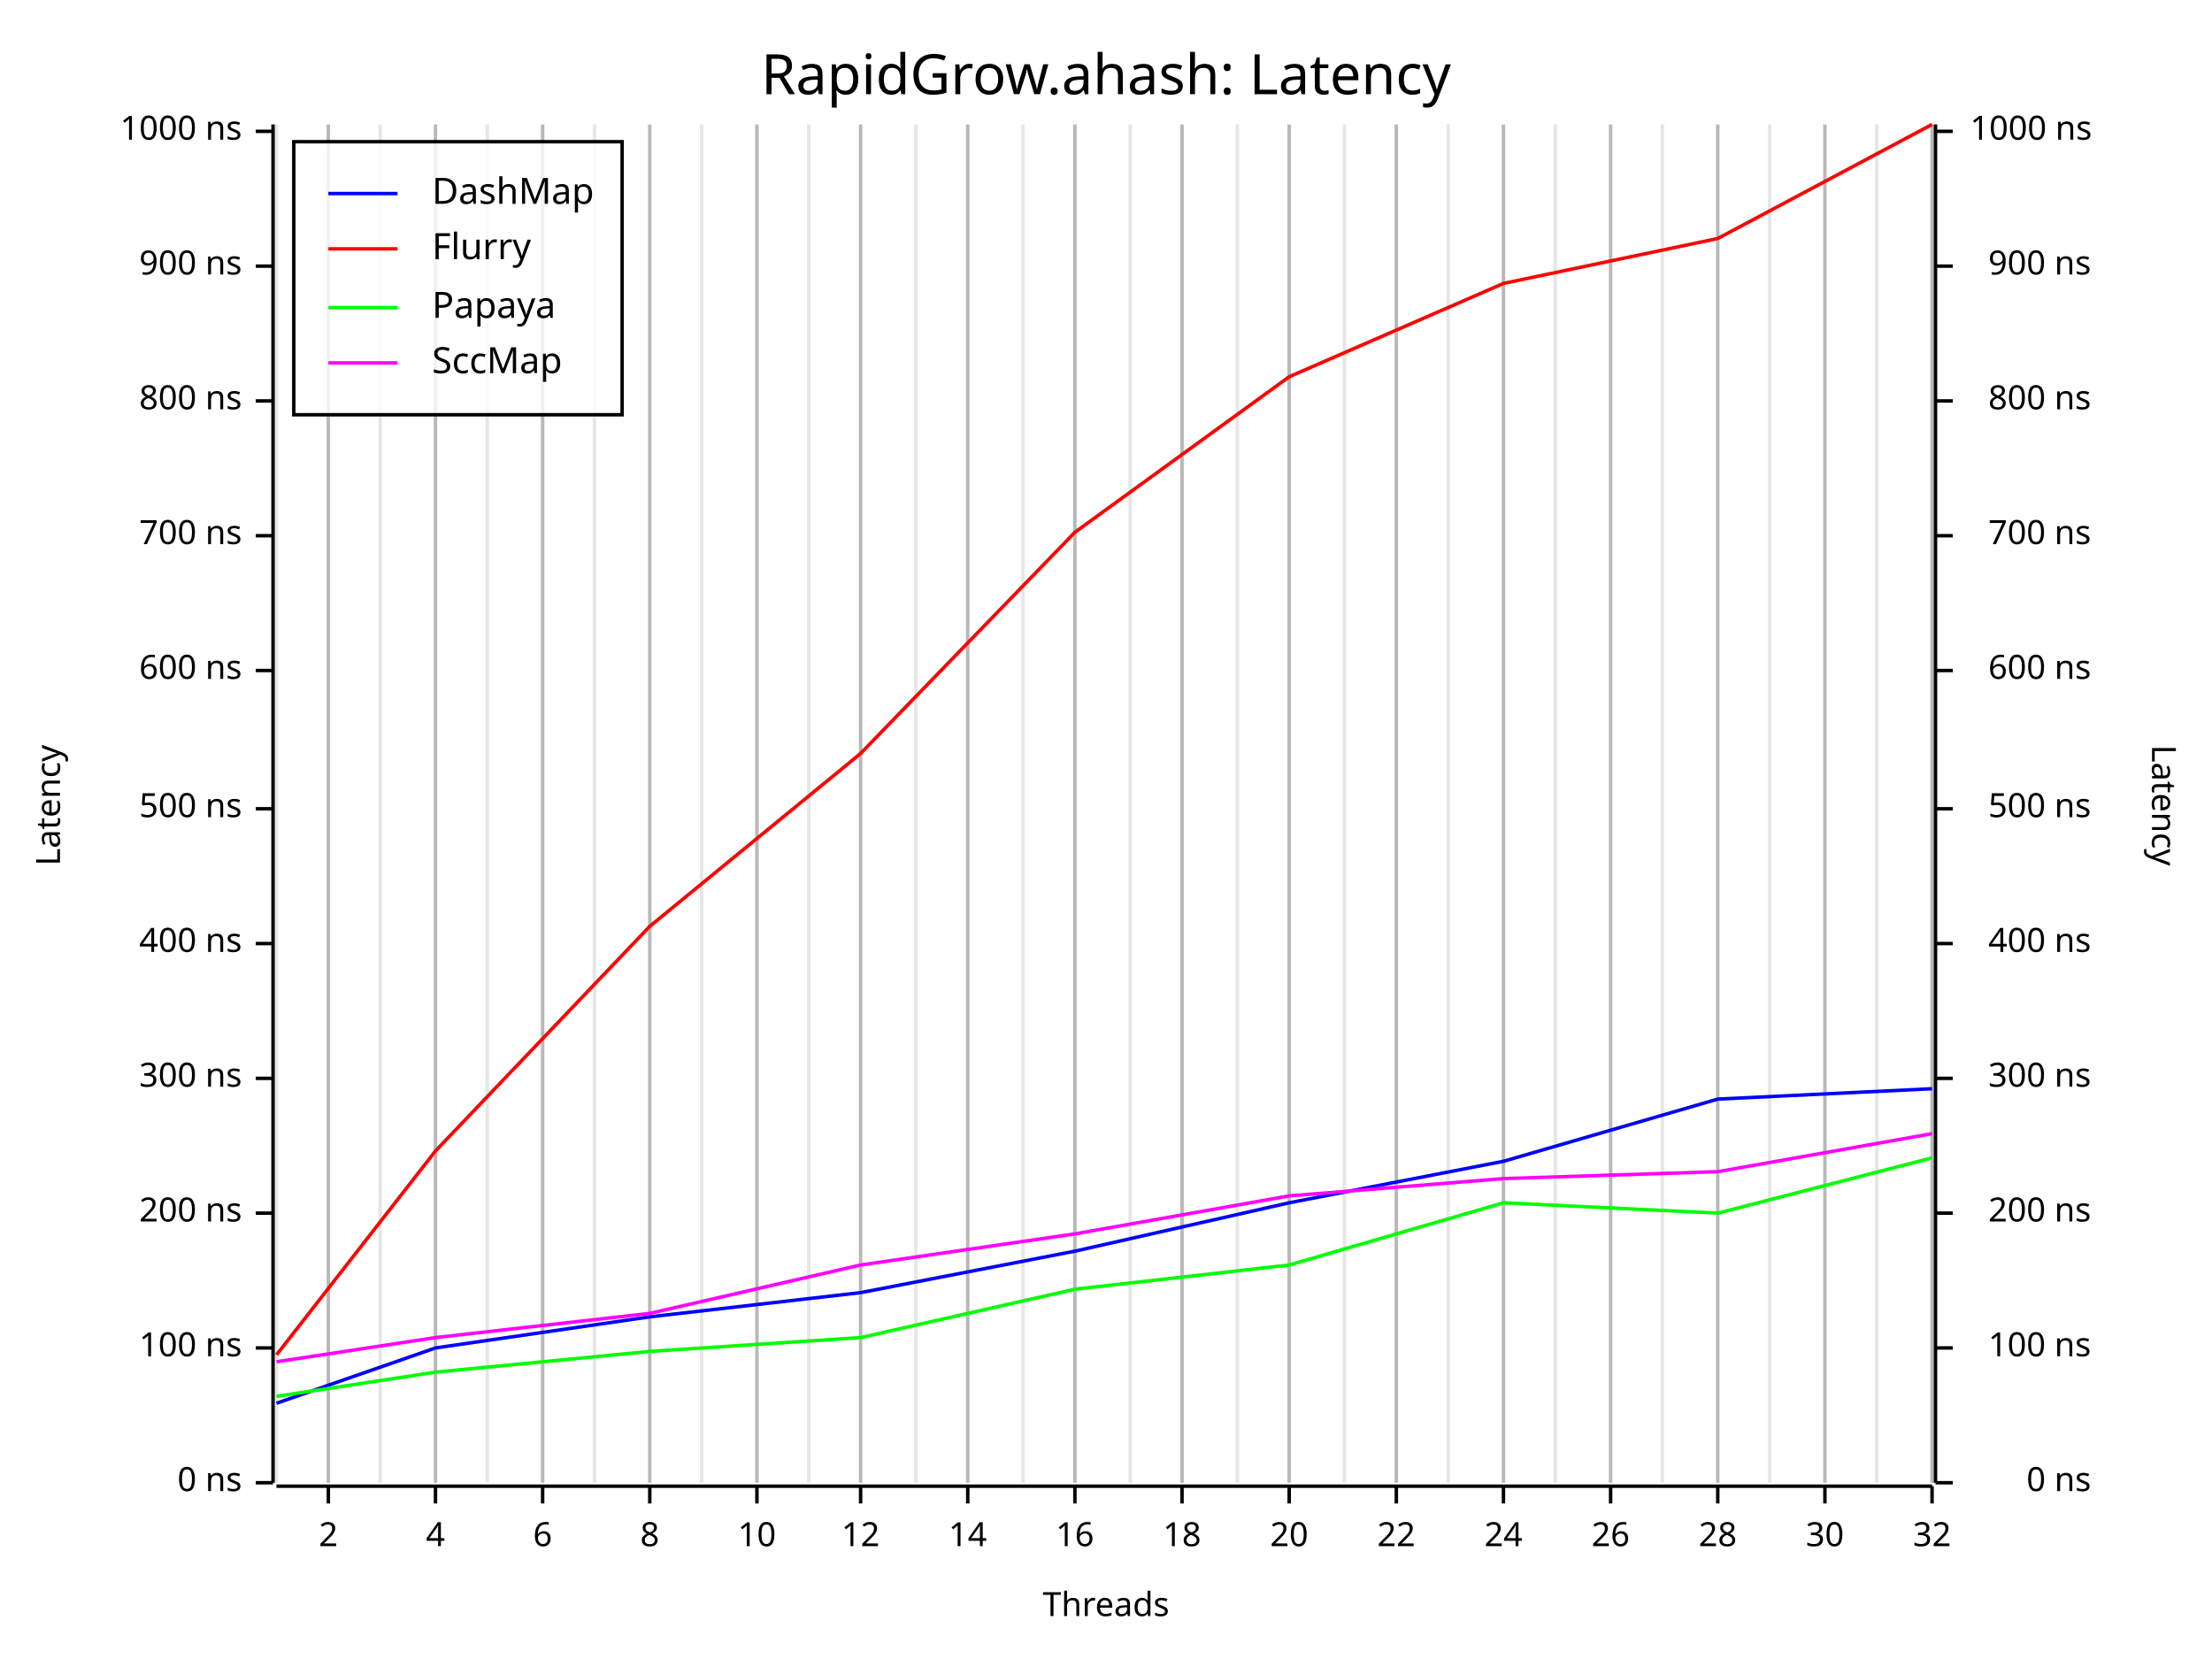
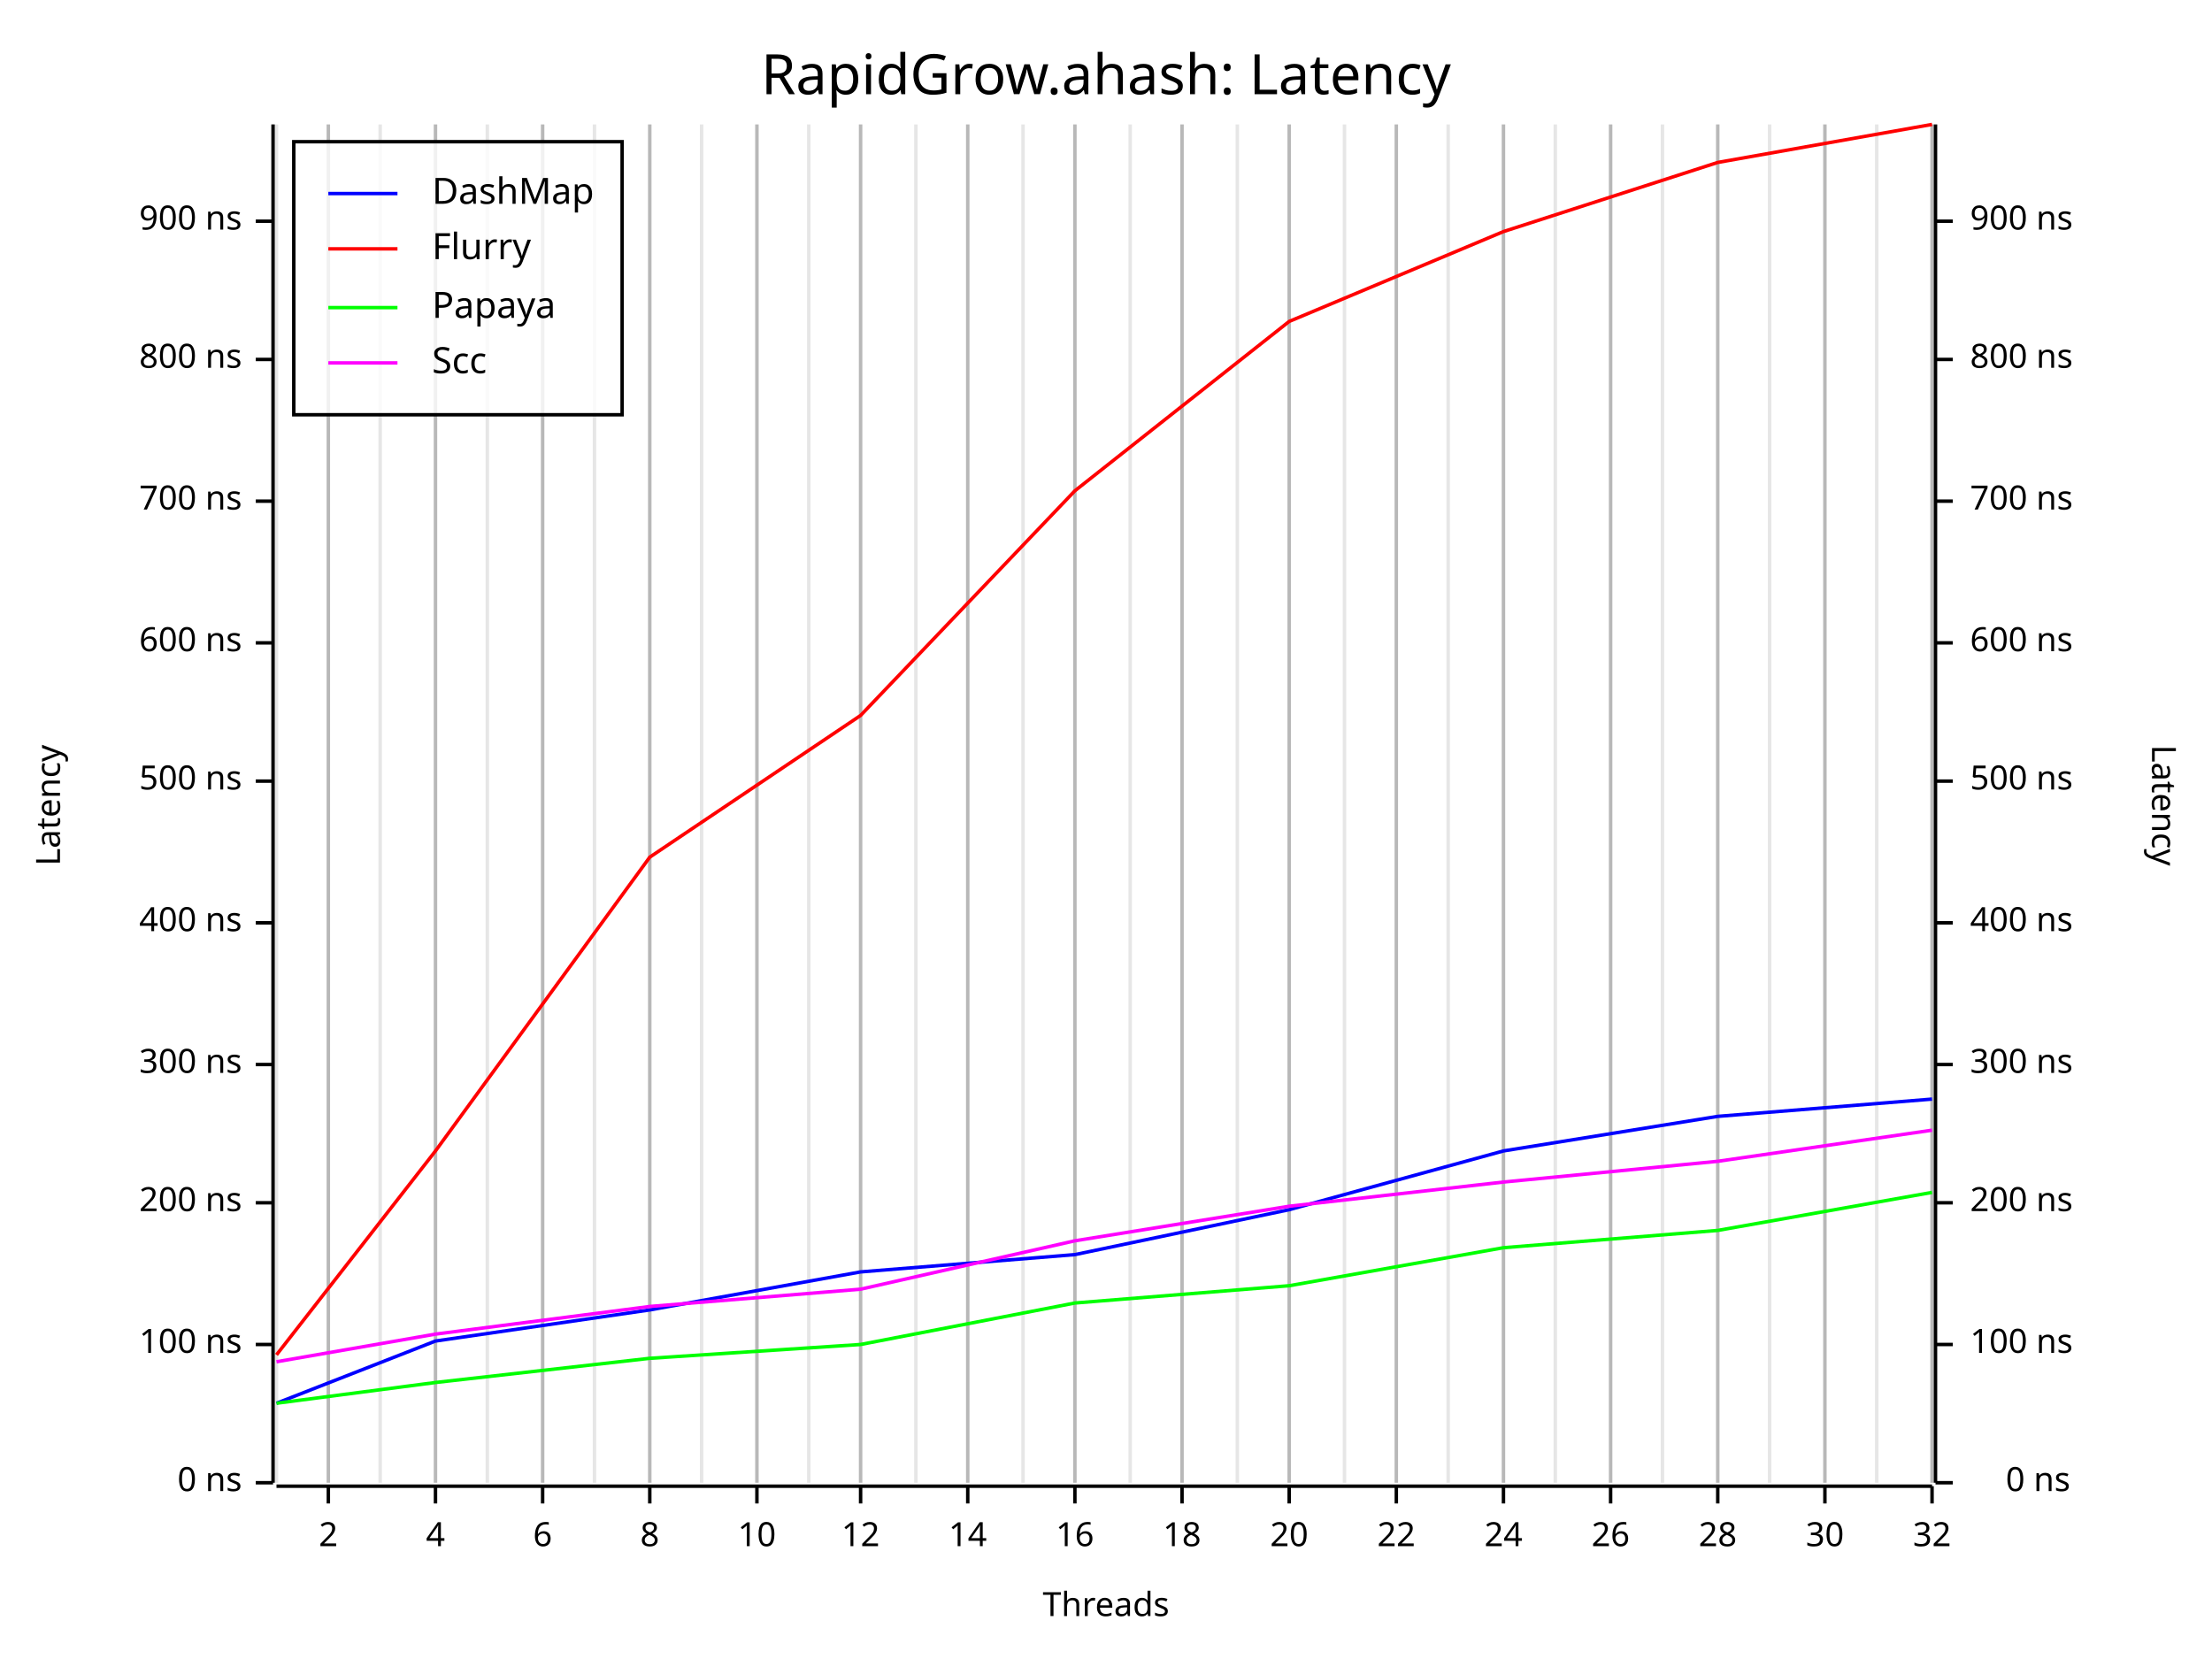
<svg xmlns="http://www.w3.org/2000/svg" width="640" height="480" viewBox="0 0 640 480">
  <rect x="0" y="0" width="640" height="480" opacity="1" fill="#FFFFFF" stroke="none" />
  <text x="320" y="15" dy="0.76em" text-anchor="middle" font-family="Fira Code" font-size="16.129" opacity="1" fill="#000000">
RapidGrow.ahash: Latency
</text>
  <line opacity="0.1" stroke="#000000" stroke-width="1" x1="80" y1="429" x2="80" y2="36" />
  <line opacity="0.1" stroke="#000000" stroke-width="1" x1="95" y1="429" x2="95" y2="36" />
  <line opacity="0.1" stroke="#000000" stroke-width="1" x1="110" y1="429" x2="110" y2="36" />
  <line opacity="0.1" stroke="#000000" stroke-width="1" x1="126" y1="429" x2="126" y2="36" />
  <line opacity="0.1" stroke="#000000" stroke-width="1" x1="141" y1="429" x2="141" y2="36" />
  <line opacity="0.1" stroke="#000000" stroke-width="1" x1="157" y1="429" x2="157" y2="36" />
  <line opacity="0.1" stroke="#000000" stroke-width="1" x1="172" y1="429" x2="172" y2="36" />
  <line opacity="0.1" stroke="#000000" stroke-width="1" x1="188" y1="429" x2="188" y2="36" />
  <line opacity="0.1" stroke="#000000" stroke-width="1" x1="203" y1="429" x2="203" y2="36" />
  <line opacity="0.1" stroke="#000000" stroke-width="1" x1="219" y1="429" x2="219" y2="36" />
  <line opacity="0.1" stroke="#000000" stroke-width="1" x1="234" y1="429" x2="234" y2="36" />
  <line opacity="0.1" stroke="#000000" stroke-width="1" x1="249" y1="429" x2="249" y2="36" />
  <line opacity="0.1" stroke="#000000" stroke-width="1" x1="265" y1="429" x2="265" y2="36" />
  <line opacity="0.1" stroke="#000000" stroke-width="1" x1="280" y1="429" x2="280" y2="36" />
  <line opacity="0.1" stroke="#000000" stroke-width="1" x1="296" y1="429" x2="296" y2="36" />
  <line opacity="0.1" stroke="#000000" stroke-width="1" x1="311" y1="429" x2="311" y2="36" />
  <line opacity="0.1" stroke="#000000" stroke-width="1" x1="327" y1="429" x2="327" y2="36" />
  <line opacity="0.1" stroke="#000000" stroke-width="1" x1="342" y1="429" x2="342" y2="36" />
  <line opacity="0.1" stroke="#000000" stroke-width="1" x1="358" y1="429" x2="358" y2="36" />
  <line opacity="0.1" stroke="#000000" stroke-width="1" x1="373" y1="429" x2="373" y2="36" />
  <line opacity="0.1" stroke="#000000" stroke-width="1" x1="389" y1="429" x2="389" y2="36" />
  <line opacity="0.1" stroke="#000000" stroke-width="1" x1="404" y1="429" x2="404" y2="36" />
  <line opacity="0.1" stroke="#000000" stroke-width="1" x1="419" y1="429" x2="419" y2="36" />
  <line opacity="0.1" stroke="#000000" stroke-width="1" x1="435" y1="429" x2="435" y2="36" />
  <line opacity="0.1" stroke="#000000" stroke-width="1" x1="450" y1="429" x2="450" y2="36" />
  <line opacity="0.1" stroke="#000000" stroke-width="1" x1="466" y1="429" x2="466" y2="36" />
  <line opacity="0.1" stroke="#000000" stroke-width="1" x1="481" y1="429" x2="481" y2="36" />
  <line opacity="0.1" stroke="#000000" stroke-width="1" x1="497" y1="429" x2="497" y2="36" />
  <line opacity="0.1" stroke="#000000" stroke-width="1" x1="512" y1="429" x2="512" y2="36" />
  <line opacity="0.1" stroke="#000000" stroke-width="1" x1="528" y1="429" x2="528" y2="36" />
  <line opacity="0.1" stroke="#000000" stroke-width="1" x1="543" y1="429" x2="543" y2="36" />
  <line opacity="0.1" stroke="#000000" stroke-width="1" x1="559" y1="429" x2="559" y2="36" />
  <text x="10" y="233" dy="0.76em" text-anchor="middle" font-family="sans-serif" font-size="9.677" opacity="1" fill="#000000" transform="rotate(270, 10, 233)">
Latency
</text>
  <text x="320" y="470" dy="-0.5ex" text-anchor="middle" font-family="sans-serif" font-size="9.677" opacity="1" fill="#000000">
Threads
</text>
  <text x="630" y="233" dy="0.76em" text-anchor="middle" font-family="sans-serif" font-size="9.677" opacity="1" fill="#000000" transform="rotate(90, 630, 233)">
Latency
</text>
  <line opacity="0.2" stroke="#000000" stroke-width="1" x1="95" y1="429" x2="95" y2="36" />
  <line opacity="0.2" stroke="#000000" stroke-width="1" x1="126" y1="429" x2="126" y2="36" />
  <line opacity="0.2" stroke="#000000" stroke-width="1" x1="157" y1="429" x2="157" y2="36" />
  <line opacity="0.2" stroke="#000000" stroke-width="1" x1="188" y1="429" x2="188" y2="36" />
  <line opacity="0.2" stroke="#000000" stroke-width="1" x1="219" y1="429" x2="219" y2="36" />
  <line opacity="0.2" stroke="#000000" stroke-width="1" x1="249" y1="429" x2="249" y2="36" />
  <line opacity="0.2" stroke="#000000" stroke-width="1" x1="280" y1="429" x2="280" y2="36" />
  <line opacity="0.2" stroke="#000000" stroke-width="1" x1="311" y1="429" x2="311" y2="36" />
  <line opacity="0.2" stroke="#000000" stroke-width="1" x1="342" y1="429" x2="342" y2="36" />
  <line opacity="0.2" stroke="#000000" stroke-width="1" x1="373" y1="429" x2="373" y2="36" />
  <line opacity="0.2" stroke="#000000" stroke-width="1" x1="404" y1="429" x2="404" y2="36" />
  <line opacity="0.2" stroke="#000000" stroke-width="1" x1="435" y1="429" x2="435" y2="36" />
  <line opacity="0.2" stroke="#000000" stroke-width="1" x1="466" y1="429" x2="466" y2="36" />
  <line opacity="0.2" stroke="#000000" stroke-width="1" x1="497" y1="429" x2="497" y2="36" />
  <line opacity="0.2" stroke="#000000" stroke-width="1" x1="528" y1="429" x2="528" y2="36" />
  <line opacity="0.2" stroke="#000000" stroke-width="1" x1="559" y1="429" x2="559" y2="36" />
  <polyline fill="none" opacity="1" stroke="#000000" stroke-width="1" points="79,36 79,429 " />
  <text x="70" y="429" dy="0.5ex" text-anchor="end" font-family="sans-serif" font-size="9.677" opacity="1" fill="#000000">
0 ns
</text>
  <polyline fill="none" opacity="1" stroke="#000000" stroke-width="1" points="74,429 79,429 " />
-   <text x="70" y="390" dy="0.5ex" text-anchor="end" font-family="sans-serif" font-size="9.677" opacity="1" fill="#000000">
+   <text x="70" y="389" dy="0.5ex" text-anchor="end" font-family="sans-serif" font-size="9.677" opacity="1" fill="#000000">
100 ns
</text>
-   <polyline fill="none" opacity="1" stroke="#000000" stroke-width="1" points="74,390 79,390 " />
-   <text x="70" y="351" dy="0.5ex" text-anchor="end" font-family="sans-serif" font-size="9.677" opacity="1" fill="#000000">
+   <polyline fill="none" opacity="1" stroke="#000000" stroke-width="1" points="74,389 79,389 " />
+   <text x="70" y="348" dy="0.5ex" text-anchor="end" font-family="sans-serif" font-size="9.677" opacity="1" fill="#000000">
200 ns
</text>
-   <polyline fill="none" opacity="1" stroke="#000000" stroke-width="1" points="74,351 79,351 " />
-   <text x="70" y="312" dy="0.5ex" text-anchor="end" font-family="sans-serif" font-size="9.677" opacity="1" fill="#000000">
+   <polyline fill="none" opacity="1" stroke="#000000" stroke-width="1" points="74,348 79,348 " />
+   <text x="70" y="308" dy="0.5ex" text-anchor="end" font-family="sans-serif" font-size="9.677" opacity="1" fill="#000000">
300 ns
</text>
-   <polyline fill="none" opacity="1" stroke="#000000" stroke-width="1" points="74,312 79,312 " />
-   <text x="70" y="273" dy="0.5ex" text-anchor="end" font-family="sans-serif" font-size="9.677" opacity="1" fill="#000000">
+   <polyline fill="none" opacity="1" stroke="#000000" stroke-width="1" points="74,308 79,308 " />
+   <text x="70" y="267" dy="0.5ex" text-anchor="end" font-family="sans-serif" font-size="9.677" opacity="1" fill="#000000">
400 ns
</text>
-   <polyline fill="none" opacity="1" stroke="#000000" stroke-width="1" points="74,273 79,273 " />
-   <text x="70" y="234" dy="0.5ex" text-anchor="end" font-family="sans-serif" font-size="9.677" opacity="1" fill="#000000">
+   <polyline fill="none" opacity="1" stroke="#000000" stroke-width="1" points="74,267 79,267 " />
+   <text x="70" y="226" dy="0.5ex" text-anchor="end" font-family="sans-serif" font-size="9.677" opacity="1" fill="#000000">
500 ns
</text>
-   <polyline fill="none" opacity="1" stroke="#000000" stroke-width="1" points="74,234 79,234 " />
-   <text x="70" y="194" dy="0.5ex" text-anchor="end" font-family="sans-serif" font-size="9.677" opacity="1" fill="#000000">
+   <polyline fill="none" opacity="1" stroke="#000000" stroke-width="1" points="74,226 79,226 " />
+   <text x="70" y="186" dy="0.5ex" text-anchor="end" font-family="sans-serif" font-size="9.677" opacity="1" fill="#000000">
600 ns
</text>
-   <polyline fill="none" opacity="1" stroke="#000000" stroke-width="1" points="74,194 79,194 " />
-   <text x="70" y="155" dy="0.5ex" text-anchor="end" font-family="sans-serif" font-size="9.677" opacity="1" fill="#000000">
+   <polyline fill="none" opacity="1" stroke="#000000" stroke-width="1" points="74,186 79,186 " />
+   <text x="70" y="145" dy="0.5ex" text-anchor="end" font-family="sans-serif" font-size="9.677" opacity="1" fill="#000000">
700 ns
</text>
-   <polyline fill="none" opacity="1" stroke="#000000" stroke-width="1" points="74,155 79,155 " />
-   <text x="70" y="116" dy="0.5ex" text-anchor="end" font-family="sans-serif" font-size="9.677" opacity="1" fill="#000000">
+   <polyline fill="none" opacity="1" stroke="#000000" stroke-width="1" points="74,145 79,145 " />
+   <text x="70" y="104" dy="0.5ex" text-anchor="end" font-family="sans-serif" font-size="9.677" opacity="1" fill="#000000">
800 ns
</text>
-   <polyline fill="none" opacity="1" stroke="#000000" stroke-width="1" points="74,116 79,116 " />
-   <text x="70" y="77" dy="0.5ex" text-anchor="end" font-family="sans-serif" font-size="9.677" opacity="1" fill="#000000">
+   <polyline fill="none" opacity="1" stroke="#000000" stroke-width="1" points="74,104 79,104 " />
+   <text x="70" y="64" dy="0.5ex" text-anchor="end" font-family="sans-serif" font-size="9.677" opacity="1" fill="#000000">
900 ns
</text>
-   <polyline fill="none" opacity="1" stroke="#000000" stroke-width="1" points="74,77 79,77 " />
-   <text x="70" y="38" dy="0.5ex" text-anchor="end" font-family="sans-serif" font-size="9.677" opacity="1" fill="#000000">
- 1000 ns
- </text>
-   <polyline fill="none" opacity="1" stroke="#000000" stroke-width="1" points="74,38 79,38 " />
+   <polyline fill="none" opacity="1" stroke="#000000" stroke-width="1" points="74,64 79,64 " />
  <polyline fill="none" opacity="1" stroke="#000000" stroke-width="1" points="80,430 559,430 " />
  <text x="95" y="440" dy="0.76em" text-anchor="middle" font-family="sans-serif" font-size="9.677" opacity="1" fill="#000000">
2
</text>
  <polyline fill="none" opacity="1" stroke="#000000" stroke-width="1" points="95,430 95,435 " />
  <text x="126" y="440" dy="0.76em" text-anchor="middle" font-family="sans-serif" font-size="9.677" opacity="1" fill="#000000">
4
</text>
  <polyline fill="none" opacity="1" stroke="#000000" stroke-width="1" points="126,430 126,435 " />
  <text x="157" y="440" dy="0.76em" text-anchor="middle" font-family="sans-serif" font-size="9.677" opacity="1" fill="#000000">
6
</text>
  <polyline fill="none" opacity="1" stroke="#000000" stroke-width="1" points="157,430 157,435 " />
  <text x="188" y="440" dy="0.76em" text-anchor="middle" font-family="sans-serif" font-size="9.677" opacity="1" fill="#000000">
8
</text>
  <polyline fill="none" opacity="1" stroke="#000000" stroke-width="1" points="188,430 188,435 " />
  <text x="219" y="440" dy="0.76em" text-anchor="middle" font-family="sans-serif" font-size="9.677" opacity="1" fill="#000000">
10
</text>
  <polyline fill="none" opacity="1" stroke="#000000" stroke-width="1" points="219,430 219,435 " />
  <text x="249" y="440" dy="0.76em" text-anchor="middle" font-family="sans-serif" font-size="9.677" opacity="1" fill="#000000">
12
</text>
  <polyline fill="none" opacity="1" stroke="#000000" stroke-width="1" points="249,430 249,435 " />
  <text x="280" y="440" dy="0.76em" text-anchor="middle" font-family="sans-serif" font-size="9.677" opacity="1" fill="#000000">
14
</text>
  <polyline fill="none" opacity="1" stroke="#000000" stroke-width="1" points="280,430 280,435 " />
  <text x="311" y="440" dy="0.76em" text-anchor="middle" font-family="sans-serif" font-size="9.677" opacity="1" fill="#000000">
16
</text>
  <polyline fill="none" opacity="1" stroke="#000000" stroke-width="1" points="311,430 311,435 " />
  <text x="342" y="440" dy="0.76em" text-anchor="middle" font-family="sans-serif" font-size="9.677" opacity="1" fill="#000000">
18
</text>
  <polyline fill="none" opacity="1" stroke="#000000" stroke-width="1" points="342,430 342,435 " />
  <text x="373" y="440" dy="0.76em" text-anchor="middle" font-family="sans-serif" font-size="9.677" opacity="1" fill="#000000">
20
</text>
  <polyline fill="none" opacity="1" stroke="#000000" stroke-width="1" points="373,430 373,435 " />
  <text x="404" y="440" dy="0.76em" text-anchor="middle" font-family="sans-serif" font-size="9.677" opacity="1" fill="#000000">
22
</text>
  <polyline fill="none" opacity="1" stroke="#000000" stroke-width="1" points="404,430 404,435 " />
  <text x="435" y="440" dy="0.76em" text-anchor="middle" font-family="sans-serif" font-size="9.677" opacity="1" fill="#000000">
24
</text>
  <polyline fill="none" opacity="1" stroke="#000000" stroke-width="1" points="435,430 435,435 " />
  <text x="466" y="440" dy="0.76em" text-anchor="middle" font-family="sans-serif" font-size="9.677" opacity="1" fill="#000000">
26
</text>
  <polyline fill="none" opacity="1" stroke="#000000" stroke-width="1" points="466,430 466,435 " />
  <text x="497" y="440" dy="0.76em" text-anchor="middle" font-family="sans-serif" font-size="9.677" opacity="1" fill="#000000">
28
</text>
  <polyline fill="none" opacity="1" stroke="#000000" stroke-width="1" points="497,430 497,435 " />
  <text x="528" y="440" dy="0.76em" text-anchor="middle" font-family="sans-serif" font-size="9.677" opacity="1" fill="#000000">
30
</text>
  <polyline fill="none" opacity="1" stroke="#000000" stroke-width="1" points="528,430 528,435 " />
  <text x="559" y="440" dy="0.76em" text-anchor="middle" font-family="sans-serif" font-size="9.677" opacity="1" fill="#000000">
32
</text>
  <polyline fill="none" opacity="1" stroke="#000000" stroke-width="1" points="559,430 559,435 " />
  <polyline fill="none" opacity="1" stroke="#000000" stroke-width="1" points="560,36 560,429 " />
-   <text x="605" y="429" dy="0.5ex" text-anchor="end" font-family="sans-serif" font-size="9.677" opacity="1" fill="#000000">
+   <text x="599" y="429" dy="0.5ex" text-anchor="end" font-family="sans-serif" font-size="9.677" opacity="1" fill="#000000">
0 ns
</text>
  <polyline fill="none" opacity="1" stroke="#000000" stroke-width="1" points="560,429 565,429 " />
-   <text x="605" y="390" dy="0.5ex" text-anchor="end" font-family="sans-serif" font-size="9.677" opacity="1" fill="#000000">
+   <text x="570" y="389" dy="0.5ex" text-anchor="start" font-family="sans-serif" font-size="9.677" opacity="1" fill="#000000">
100 ns
</text>
-   <polyline fill="none" opacity="1" stroke="#000000" stroke-width="1" points="560,390 565,390 " />
-   <text x="605" y="351" dy="0.5ex" text-anchor="end" font-family="sans-serif" font-size="9.677" opacity="1" fill="#000000">
+   <polyline fill="none" opacity="1" stroke="#000000" stroke-width="1" points="560,389 565,389 " />
+   <text x="570" y="348" dy="0.5ex" text-anchor="start" font-family="sans-serif" font-size="9.677" opacity="1" fill="#000000">
200 ns
</text>
-   <polyline fill="none" opacity="1" stroke="#000000" stroke-width="1" points="560,351 565,351 " />
-   <text x="605" y="312" dy="0.5ex" text-anchor="end" font-family="sans-serif" font-size="9.677" opacity="1" fill="#000000">
+   <polyline fill="none" opacity="1" stroke="#000000" stroke-width="1" points="560,348 565,348 " />
+   <text x="570" y="308" dy="0.5ex" text-anchor="start" font-family="sans-serif" font-size="9.677" opacity="1" fill="#000000">
300 ns
</text>
-   <polyline fill="none" opacity="1" stroke="#000000" stroke-width="1" points="560,312 565,312 " />
-   <text x="605" y="273" dy="0.5ex" text-anchor="end" font-family="sans-serif" font-size="9.677" opacity="1" fill="#000000">
+   <polyline fill="none" opacity="1" stroke="#000000" stroke-width="1" points="560,308 565,308 " />
+   <text x="570" y="267" dy="0.5ex" text-anchor="start" font-family="sans-serif" font-size="9.677" opacity="1" fill="#000000">
400 ns
</text>
-   <polyline fill="none" opacity="1" stroke="#000000" stroke-width="1" points="560,273 565,273 " />
-   <text x="605" y="234" dy="0.5ex" text-anchor="end" font-family="sans-serif" font-size="9.677" opacity="1" fill="#000000">
+   <polyline fill="none" opacity="1" stroke="#000000" stroke-width="1" points="560,267 565,267 " />
+   <text x="570" y="226" dy="0.5ex" text-anchor="start" font-family="sans-serif" font-size="9.677" opacity="1" fill="#000000">
500 ns
</text>
-   <polyline fill="none" opacity="1" stroke="#000000" stroke-width="1" points="560,234 565,234 " />
-   <text x="605" y="194" dy="0.5ex" text-anchor="end" font-family="sans-serif" font-size="9.677" opacity="1" fill="#000000">
+   <polyline fill="none" opacity="1" stroke="#000000" stroke-width="1" points="560,226 565,226 " />
+   <text x="570" y="186" dy="0.5ex" text-anchor="start" font-family="sans-serif" font-size="9.677" opacity="1" fill="#000000">
600 ns
</text>
-   <polyline fill="none" opacity="1" stroke="#000000" stroke-width="1" points="560,194 565,194 " />
-   <text x="605" y="155" dy="0.5ex" text-anchor="end" font-family="sans-serif" font-size="9.677" opacity="1" fill="#000000">
+   <polyline fill="none" opacity="1" stroke="#000000" stroke-width="1" points="560,186 565,186 " />
+   <text x="570" y="145" dy="0.5ex" text-anchor="start" font-family="sans-serif" font-size="9.677" opacity="1" fill="#000000">
700 ns
</text>
-   <polyline fill="none" opacity="1" stroke="#000000" stroke-width="1" points="560,155 565,155 " />
-   <text x="605" y="116" dy="0.5ex" text-anchor="end" font-family="sans-serif" font-size="9.677" opacity="1" fill="#000000">
+   <polyline fill="none" opacity="1" stroke="#000000" stroke-width="1" points="560,145 565,145 " />
+   <text x="570" y="104" dy="0.5ex" text-anchor="start" font-family="sans-serif" font-size="9.677" opacity="1" fill="#000000">
800 ns
</text>
-   <polyline fill="none" opacity="1" stroke="#000000" stroke-width="1" points="560,116 565,116 " />
-   <text x="605" y="77" dy="0.5ex" text-anchor="end" font-family="sans-serif" font-size="9.677" opacity="1" fill="#000000">
+   <polyline fill="none" opacity="1" stroke="#000000" stroke-width="1" points="560,104 565,104 " />
+   <text x="570" y="64" dy="0.5ex" text-anchor="start" font-family="sans-serif" font-size="9.677" opacity="1" fill="#000000">
900 ns
</text>
-   <polyline fill="none" opacity="1" stroke="#000000" stroke-width="1" points="560,77 565,77 " />
-   <text x="570" y="38" dy="0.5ex" text-anchor="start" font-family="sans-serif" font-size="9.677" opacity="1" fill="#000000">
- 1000 ns
- </text>
-   <polyline fill="none" opacity="1" stroke="#000000" stroke-width="1" points="560,38 565,38 " />
-   <polyline fill="none" opacity="1" stroke="#0000FF" stroke-width="1" points="80,406 126,390 188,381 249,374 311,362 373,348 435,336 497,318 559,315 " />
-   <polyline fill="none" opacity="1" stroke="#FF0000" stroke-width="1" points="80,392 126,333 188,268 249,218 311,154 373,109 435,82 497,69 559,36 " />
-   <polyline fill="none" opacity="1" stroke="#00FF00" stroke-width="1" points="80,404 126,397 188,391 249,387 311,373 373,366 435,348 497,351 559,335 " />
-   <polyline fill="none" opacity="1" stroke="#FF00FF" stroke-width="1" points="80,394 126,387 188,380 249,366 311,357 373,346 435,341 497,339 559,328 " />
+   <polyline fill="none" opacity="1" stroke="#000000" stroke-width="1" points="560,64 565,64 " />
+   <polyline fill="none" opacity="1" stroke="#0000FF" stroke-width="1" points="80,406 126,388 188,379 249,368 311,363 373,350 435,333 497,323 559,318 " />
+   <polyline fill="none" opacity="1" stroke="#FF0000" stroke-width="1" points="80,392 126,333 188,248 249,207 311,142 373,93 435,67 497,47 559,36 " />
+   <polyline fill="none" opacity="1" stroke="#00FF00" stroke-width="1" points="80,406 126,400 188,393 249,389 311,377 373,372 435,361 497,356 559,345 " />
+   <polyline fill="none" opacity="1" stroke="#FF00FF" stroke-width="1" points="80,394 126,386 188,378 249,373 311,359 373,349 435,342 497,336 559,327 " />
  <rect x="85" y="41" width="95" height="79" opacity="0.8" fill="#FFFFFF" stroke="none" />
  <rect x="85" y="41" width="95" height="79" opacity="1" fill="none" stroke="#000000" />
  <text x="125" y="51" dy="0.76em" text-anchor="start" font-family="Fira Code" font-size="10.484" opacity="1" fill="#000000">
DashMap
</text>
  <text x="125" y="67" dy="0.76em" text-anchor="start" font-family="Fira Code" font-size="10.484" opacity="1" fill="#000000">
Flurry
</text>
  <text x="125" y="84" dy="0.76em" text-anchor="start" font-family="Fira Code" font-size="10.484" opacity="1" fill="#000000">
Papaya
</text>
  <text x="125" y="100" dy="0.76em" text-anchor="start" font-family="Fira Code" font-size="10.484" opacity="1" fill="#000000">
- SccMap
+ Scc
</text>
  <polyline fill="none" opacity="1" stroke="#0000FF" stroke-width="1" points="95,56 115,56 " />
  <polyline fill="none" opacity="1" stroke="#FF0000" stroke-width="1" points="95,72 115,72 " />
  <polyline fill="none" opacity="1" stroke="#00FF00" stroke-width="1" points="95,89 115,89 " />
  <polyline fill="none" opacity="1" stroke="#FF00FF" stroke-width="1" points="95,105 115,105 " />
</svg>
